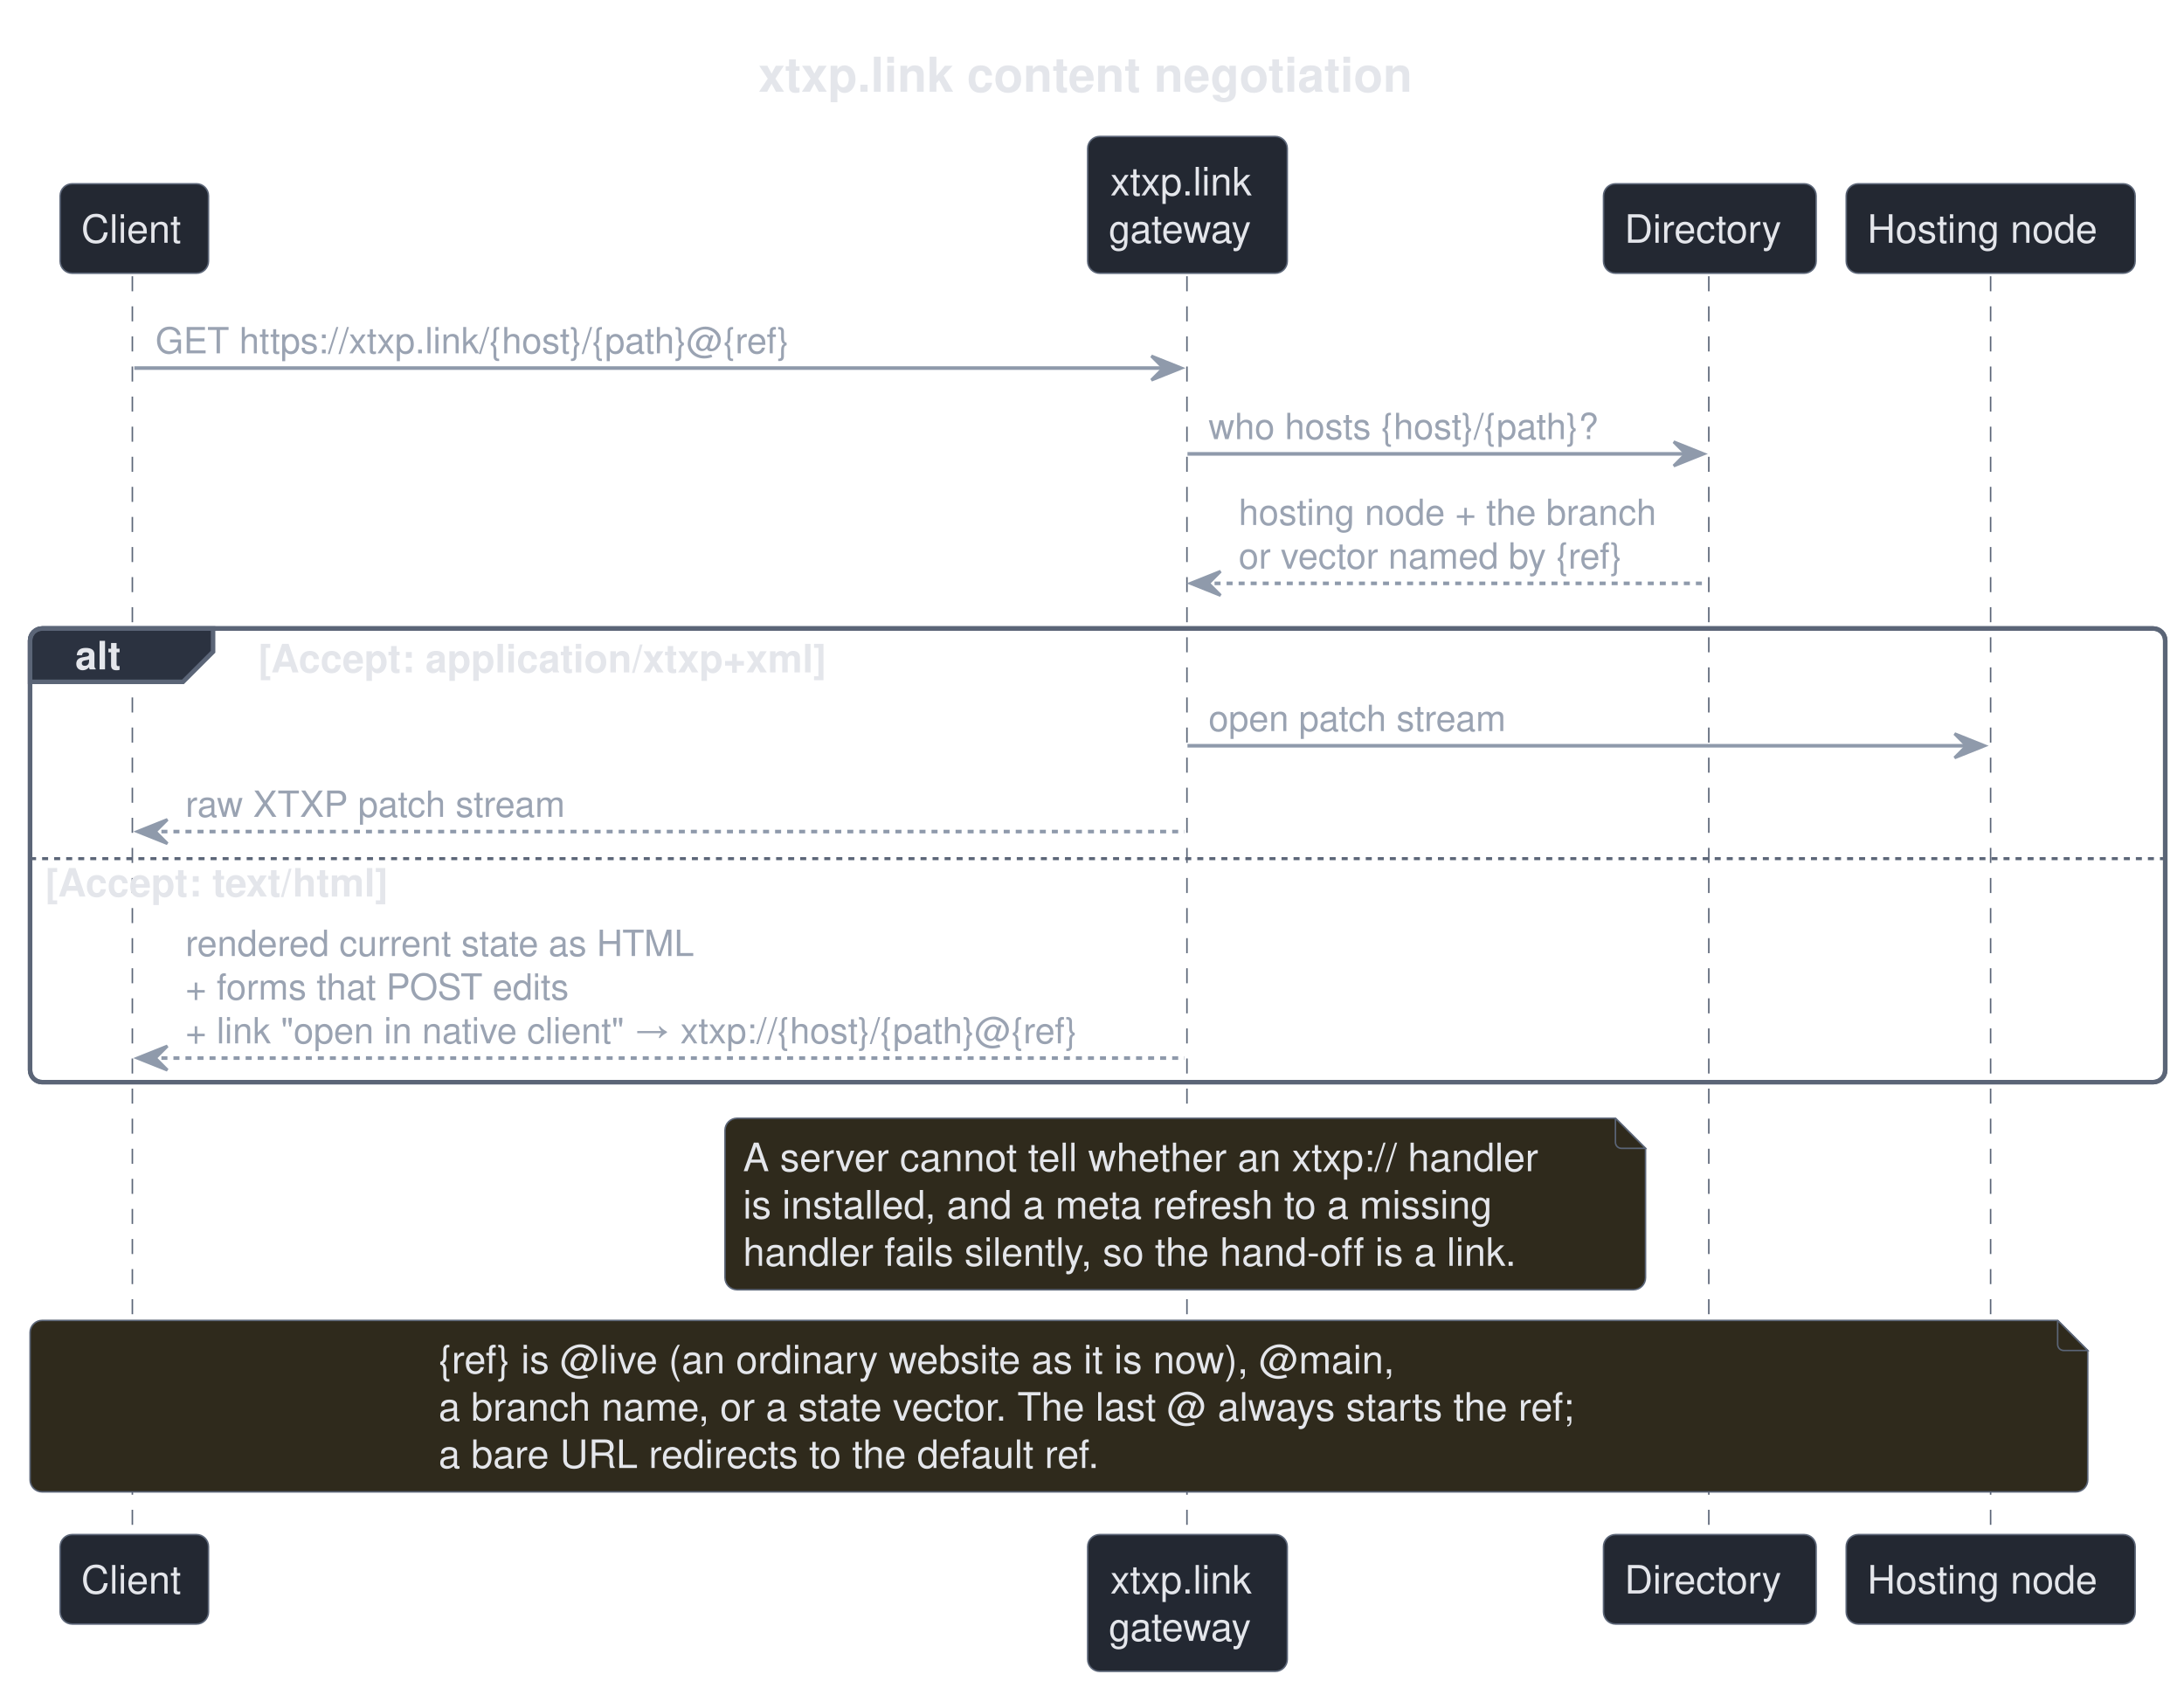
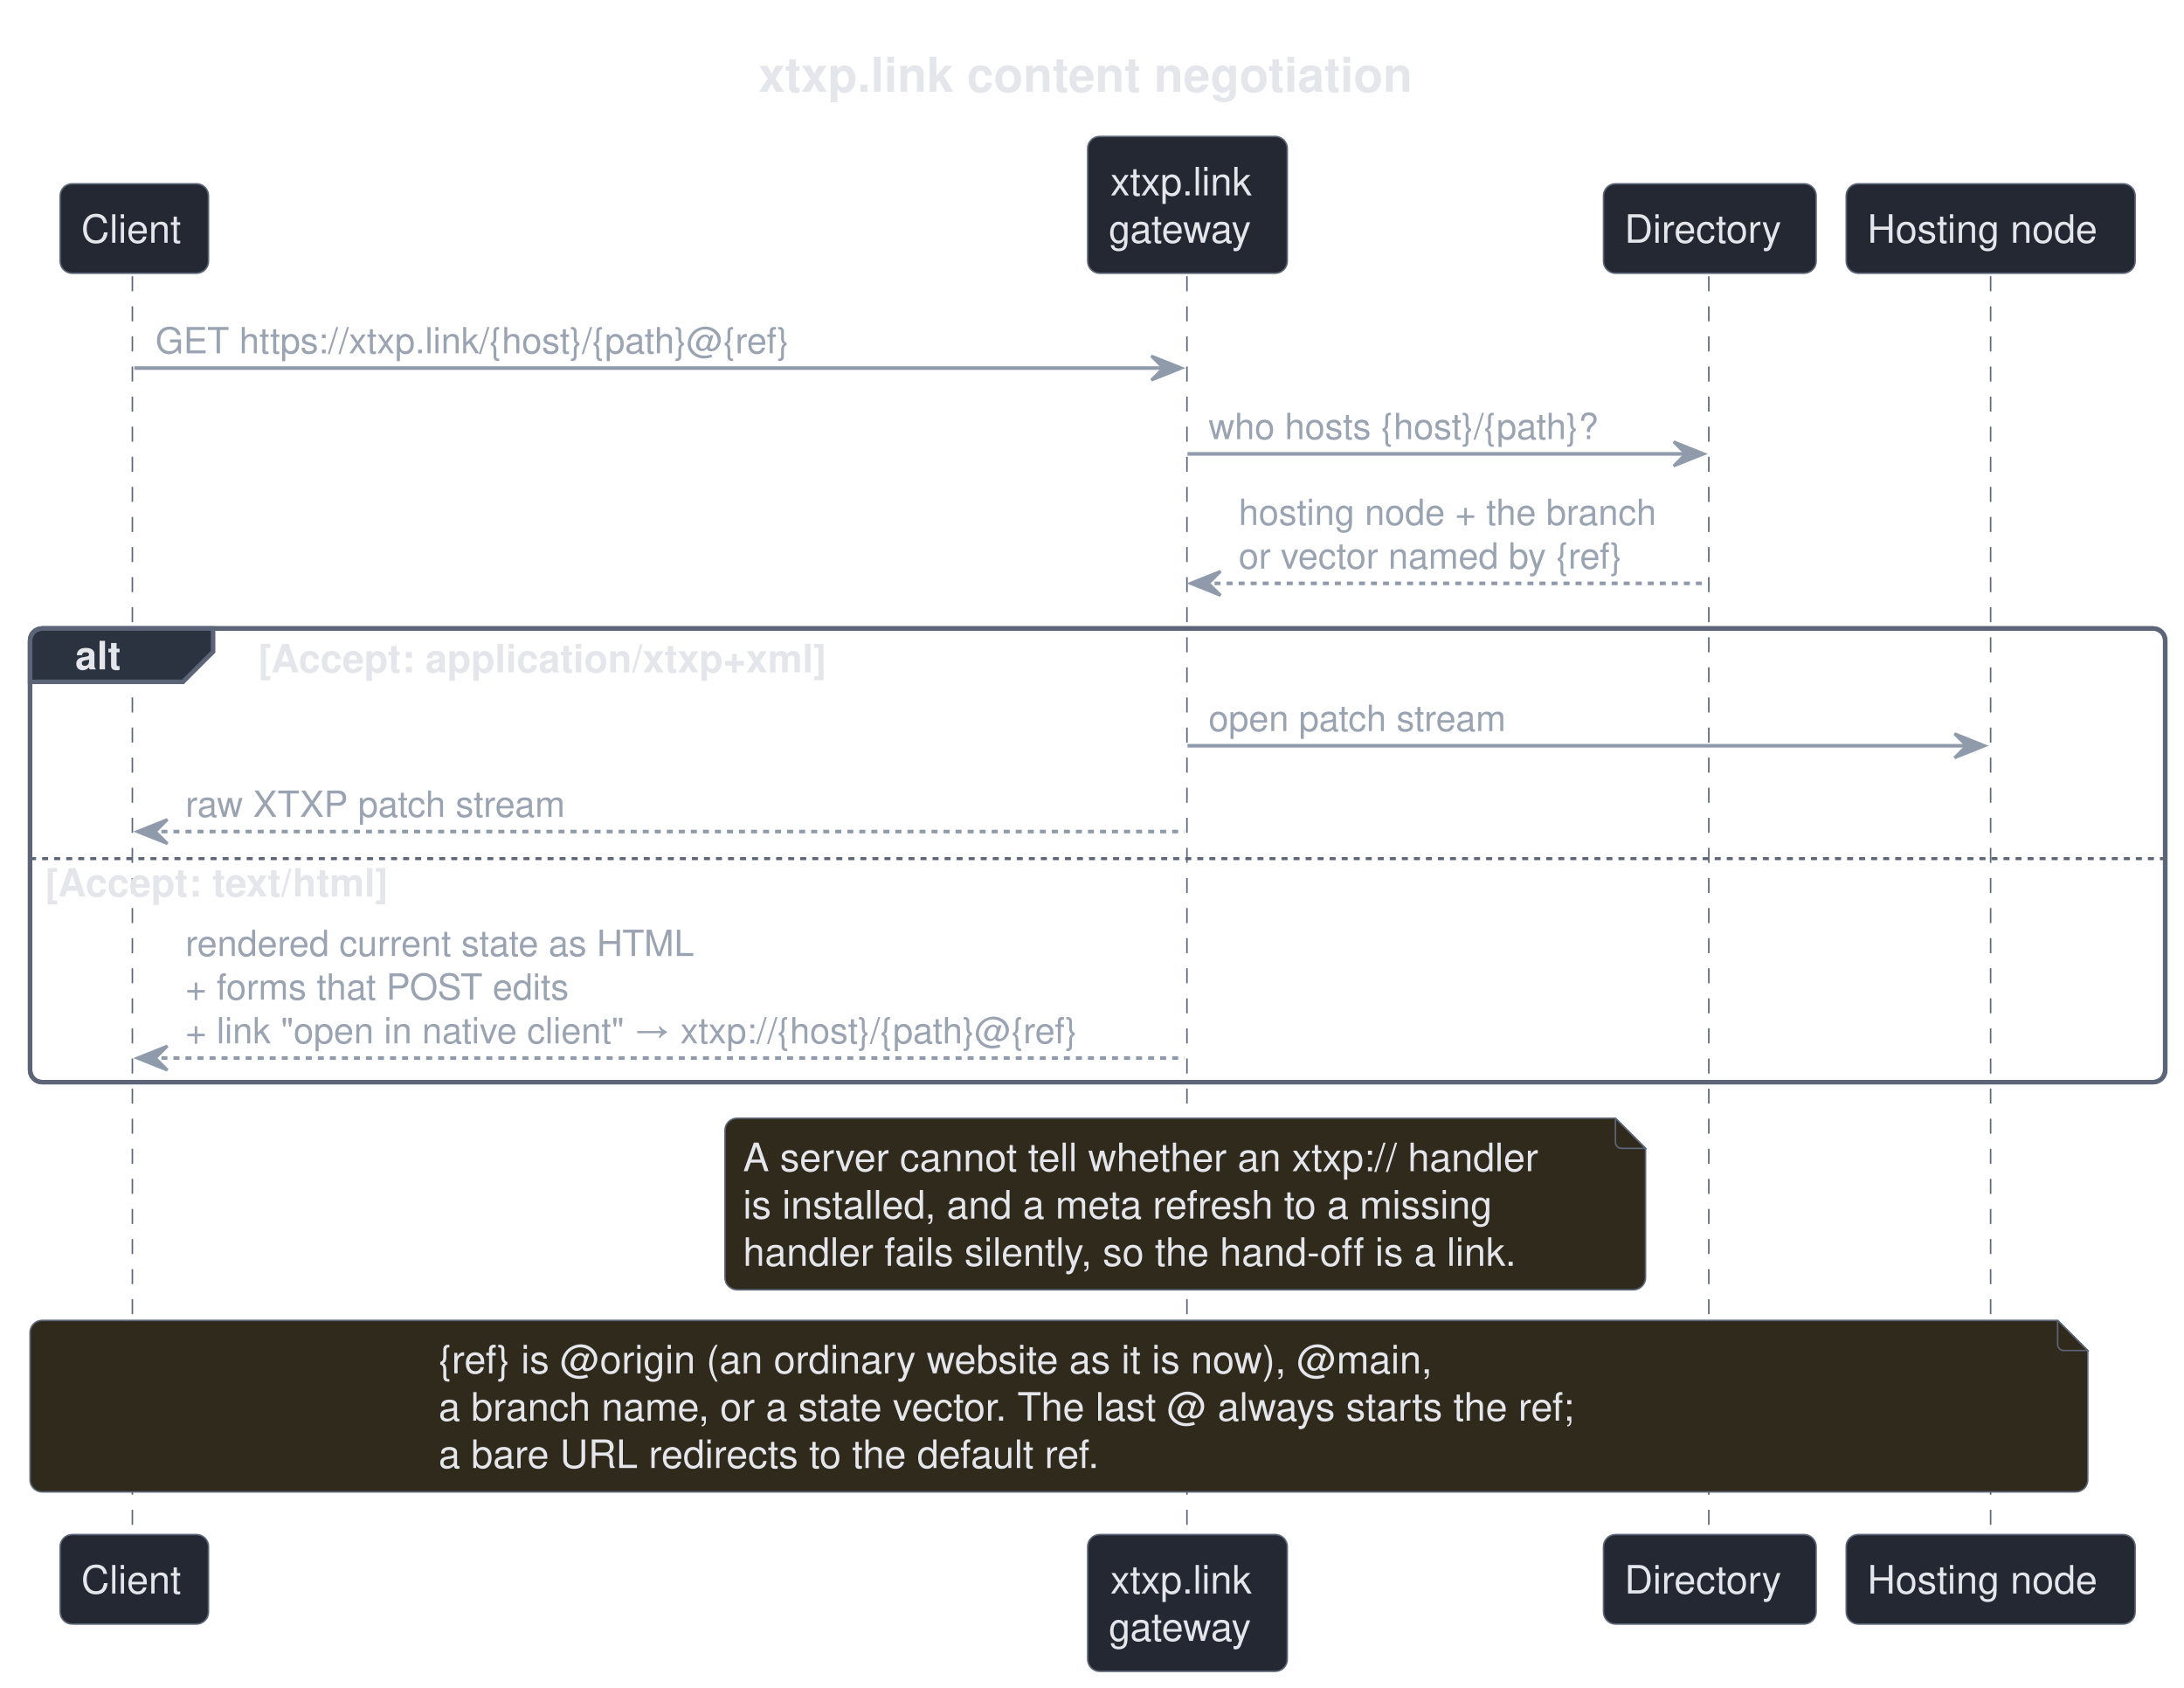
<svg xmlns="http://www.w3.org/2000/svg" contentStyleType="text/css" data-diagram-type="SEQUENCE" height="561px" preserveAspectRatio="none" style="width:726px;height:561px;" version="1.1" viewBox="0 0 726 561" width="726px" zoomAndPan="magnify">
  <defs />
  <g>
    <text fill="#E4E6EB" font-family="Helvetica" font-size="16" font-weight="bold" lengthAdjust="spacing" textLength="224.609" x="252.074" y="30.5">xtxp.link content negotiation</text>
    <rect fill="none" height="150.786" rx="4" ry="4" style="stroke:#5B6577;stroke-width:1.5;" width="709.758" x="10" y="208.897" />
    <g>
      <rect fill="#000000" fill-opacity="0" height="419.241" width="8" x="40.653" y="91.818" />
      <line style="stroke:#5B6577;stroke-width:0.5;stroke-dasharray:5,5;" x1="44" x2="44" y1="91.818" y2="511.06" />
    </g>
    <g>
      <rect fill="#000000" fill-opacity="0" height="419.241" width="8" x="390.739" y="91.818" />
      <line style="stroke:#5B6577;stroke-width:0.5;stroke-dasharray:5,5;" x1="394.564" x2="394.564" y1="91.818" y2="511.06" />
    </g>
    <g>
      <rect fill="#000000" fill-opacity="0" height="419.241" width="8" x="564.375" y="91.818" />
      <line style="stroke:#5B6577;stroke-width:0.5;stroke-dasharray:5,5;" x1="568.036" x2="568.036" y1="91.818" y2="511.06" />
    </g>
    <g>
      <rect fill="#000000" fill-opacity="0" height="419.241" width="8" x="657.736" y="91.818" />
      <line style="stroke:#5B6577;stroke-width:0.5;stroke-dasharray:5,5;" x1="661.715" x2="661.715" y1="91.818" y2="511.06" />
    </g>
    <g class="participant participant-head" data-participant="c">
      <rect fill="#232832" height="29.73" rx="4" ry="4" style="stroke:#5B6577;stroke-width:0.5;" width="49.306" x="20" y="61.089" />
      <text fill="#E4E6EB" font-family="Helvetica" font-size="13" lengthAdjust="spacing" textLength="35.306" x="27" y="80.683">Client</text>
    </g>
    <g class="participant participant-tail" data-participant="c">
      <rect fill="#232832" height="29.73" rx="4" ry="4" style="stroke:#5B6577;stroke-width:0.5;" width="49.306" x="20" y="510.06" />
      <text fill="#E4E6EB" font-family="Helvetica" font-size="13" lengthAdjust="spacing" textLength="35.306" x="27" y="529.653">Client</text>
    </g>
    <g class="participant participant-head" data-participant="gw">
      <rect fill="#232832" height="45.459" rx="4" ry="4" style="stroke:#5B6577;stroke-width:0.5;" width="66.349" x="361.564" y="45.359" />
      <text fill="#E4E6EB" font-family="Helvetica" font-size="13" lengthAdjust="spacing" textLength="51.264" x="369.107" y="64.953">xtxp.link</text>
      <text fill="#E4E6EB" font-family="Helvetica" font-size="13" lengthAdjust="spacing" textLength="52.349" x="368.564" y="80.683">gateway</text>
    </g>
    <g class="participant participant-tail" data-participant="gw">
      <rect fill="#232832" height="45.459" rx="4" ry="4" style="stroke:#5B6577;stroke-width:0.5;" width="66.349" x="361.564" y="510.06" />
      <text fill="#E4E6EB" font-family="Helvetica" font-size="13" lengthAdjust="spacing" textLength="51.264" x="369.107" y="529.653">xtxp.link</text>
      <text fill="#E4E6EB" font-family="Helvetica" font-size="13" lengthAdjust="spacing" textLength="52.349" x="368.564" y="545.383">gateway</text>
    </g>
    <g class="participant participant-head" data-participant="dir">
      <rect fill="#232832" height="29.73" rx="4" ry="4" style="stroke:#5B6577;stroke-width:0.5;" width="70.678" x="533.036" y="61.089" />
      <text fill="#E4E6EB" font-family="Helvetica" font-size="13" lengthAdjust="spacing" textLength="56.678" x="540.036" y="80.683">Directory</text>
    </g>
    <g class="participant participant-tail" data-participant="dir">
      <rect fill="#232832" height="29.73" rx="4" ry="4" style="stroke:#5B6577;stroke-width:0.5;" width="70.678" x="533.036" y="510.06" />
      <text fill="#E4E6EB" font-family="Helvetica" font-size="13" lengthAdjust="spacing" textLength="56.678" x="540.036" y="529.653">Directory</text>
    </g>
    <g class="participant participant-head" data-participant="node">
      <rect fill="#232832" height="29.73" rx="4" ry="4" style="stroke:#5B6577;stroke-width:0.5;" width="96.043" x="613.715" y="61.089" />
      <text fill="#E4E6EB" font-family="Helvetica" font-size="13" lengthAdjust="spacing" textLength="82.043" x="620.715" y="80.683">Hosting node</text>
    </g>
    <g class="participant participant-tail" data-participant="node">
      <rect fill="#232832" height="29.73" rx="4" ry="4" style="stroke:#5B6577;stroke-width:0.5;" width="96.043" x="613.715" y="510.06" />
      <text fill="#E4E6EB" font-family="Helvetica" font-size="13" lengthAdjust="spacing" textLength="82.043" x="620.715" y="529.653">Hosting node</text>
    </g>
    <g class="message" data-participant-1="c" data-participant-2="gw">
      <polygon fill="#8F9AAB" points="382.739,118.338,392.739,122.338,382.739,126.338,386.739,122.338" style="stroke:#8F9AAB;stroke-width:1;" />
      <line style="stroke:#8F9AAB;stroke-width:1.2;" x1="44.653" x2="388.739" y1="122.338" y2="122.338" />
      <text fill="#9AA3B2" font-family="Helvetica" font-size="12" lengthAdjust="spacing" textLength="231.885" x="51.653" y="117.443">GET https://xtxp.link/{host}/{path}@{ref}</text>
    </g>
    <g class="message" data-participant-1="gw" data-participant-2="dir">
      <polygon fill="#8F9AAB" points="556.375,146.857,566.375,150.857,556.375,154.857,560.375,150.857" style="stroke:#8F9AAB;stroke-width:1;" />
      <line style="stroke:#8F9AAB;stroke-width:1.2;" x1="394.739" x2="562.375" y1="150.857" y2="150.857" />
      <text fill="#9AA3B2" font-family="Helvetica" font-size="12" lengthAdjust="spacing" textLength="142.324" x="401.739" y="145.963">who hosts {host}/{path}?</text>
    </g>
    <g class="message" data-participant-1="dir" data-participant-2="gw">
      <polygon fill="#8F9AAB" points="405.739,189.897,395.739,193.897,405.739,197.897,401.739,193.897" style="stroke:#8F9AAB;stroke-width:1;" />
      <line style="stroke:#8F9AAB;stroke-width:1.2;stroke-dasharray:2,2;" x1="399.739" x2="567.375" y1="193.897" y2="193.897" />
      <text fill="#9AA3B2" font-family="Helvetica" font-size="12" lengthAdjust="spacing" textLength="149.637" x="411.739" y="174.482">hosting node + the branch</text>
      <text fill="#9AA3B2" font-family="Helvetica" font-size="12" lengthAdjust="spacing" textLength="140.408" x="411.739" y="189.002">or vector named by {ref}</text>
    </g>
    <path d="M14,208.897 L70.831,208.897 L70.831,216.626 L60.831,226.626 L10,226.626 L10,212.897 A4,4 0 0 1 14,208.897" fill="#2B3240" style="stroke:#5B6577;stroke-width:1.5;" />
    <rect fill="none" height="150.786" rx="4" ry="4" style="stroke:#5B6577;stroke-width:1.5;" width="709.758" x="10" y="208.897" />
    <text fill="#E4E6EB" font-family="Helvetica" font-size="13" font-weight="bold" lengthAdjust="spacing" textLength="15.831" x="25" y="222.49">alt</text>
    <text fill="#E4E6EB" font-family="Helvetica" font-size="13" font-weight="bold" lengthAdjust="spacing" textLength="198.288" x="85.831" y="223.49">[Accept: application/xtxp+xml]</text>
    <g class="message" data-participant-1="gw" data-participant-2="node">
      <polygon fill="#8F9AAB" points="649.736,243.875,659.736,247.875,649.736,251.875,653.736,247.875" style="stroke:#8F9AAB;stroke-width:1;" />
      <line style="stroke:#8F9AAB;stroke-width:1.2;" x1="394.739" x2="655.736" y1="247.875" y2="247.875" />
      <text fill="#9AA3B2" font-family="Helvetica" font-size="12" lengthAdjust="spacing" textLength="106.365" x="401.739" y="242.981">open patch stream</text>
    </g>
    <g class="message" data-participant-1="gw" data-participant-2="c">
      <polygon fill="#8F9AAB" points="55.653,272.394,45.653,276.394,55.653,280.394,51.653,276.394" style="stroke:#8F9AAB;stroke-width:1;" />
      <line style="stroke:#8F9AAB;stroke-width:1.2;stroke-dasharray:2,2;" x1="49.653" x2="393.739" y1="276.394" y2="276.394" />
      <text fill="#9AA3B2" font-family="Helvetica" font-size="12" lengthAdjust="spacing" textLength="133.969" x="61.653" y="271.5">raw XTXP patch stream</text>
    </g>
    <line style="stroke:#5B6577;stroke-width:1;stroke-dasharray:2,2;" x1="10" x2="719.758" y1="285.394" y2="285.394" />
    <text fill="#E4E6EB" font-family="Helvetica" font-size="13" font-weight="bold" lengthAdjust="spacing" textLength="121.018" x="15" y="297.988">[Accept: text/html]</text>
    <g class="message" data-participant-1="gw" data-participant-2="c">
      <polygon fill="#8F9AAB" points="55.653,347.683,45.653,351.683,55.653,355.683,51.653,351.683" style="stroke:#8F9AAB;stroke-width:1;" />
      <line style="stroke:#8F9AAB;stroke-width:1.2;stroke-dasharray:2,2;" x1="49.653" x2="393.739" y1="351.683" y2="351.683" />
      <text fill="#9AA3B2" font-family="Helvetica" font-size="12" lengthAdjust="spacing" textLength="181.588" x="61.653" y="317.749">rendered current state as HTML</text>
      <text fill="#9AA3B2" font-family="Helvetica" font-size="12" lengthAdjust="spacing" textLength="135.92" x="61.653" y="332.269">+ forms that POST edits</text>
      <text fill="#9AA3B2" font-family="Helvetica" font-size="12" lengthAdjust="spacing" textLength="326.086" x="61.653" y="346.788">+ link "open in native client" → xtxp://{host}/{path}@{ref}</text>
    </g>
    <path d="M241,375.683 L241,424.683 A4,4 0 0 0 245,428.683 L543,428.683 A4,4 0 0 0 547,424.683 L547,381.683 L537,371.683 L245,371.683 A4,4 0 0 0 241,375.683" fill="#2F2A1C" style="stroke:#5B6577;stroke-width:0.5;" />
    <path d="M537,371.683 L537,379.683 A2,2 0 0 0 539,381.683 L547,381.683 L537,371.683" fill="#2F2A1C" style="stroke:#5B6577;stroke-width:0.5;" />
    <text fill="#E4E6EB" font-family="Helvetica" font-size="13" lengthAdjust="spacing" textLength="285.01" x="247" y="389.276">A server cannot tell whether an xtxp:// handler</text>
    <text fill="#E4E6EB" font-family="Helvetica" font-size="13" lengthAdjust="spacing" textLength="265.56" x="247" y="405.006">is installed, and a meta refresh to a missing</text>
    <text fill="#E4E6EB" font-family="Helvetica" font-size="13" lengthAdjust="spacing" textLength="278.008" x="247" y="420.735">handler fails silently, so the hand-off is a link.</text>
    <path d="M10,442.871 L10,491.871 A4,4 0 0 0 14,495.871 L690,495.871 A4,4 0 0 0 694,491.871 L694,448.871 L684,438.871 L14,438.871 A4,4 0 0 0 10,442.871" fill="#2F2A1C" style="stroke:#5B6577;stroke-width:0.5;" />
    <path d="M684,438.871 L684,446.871 A2,2 0 0 0 686,448.871 L694,448.871 L684,438.871" fill="#2F2A1C" style="stroke:#5B6577;stroke-width:0.5;" />
-     <text fill="#E4E6EB" font-family="Helvetica" font-size="13" lengthAdjust="spacing" textLength="339.39" x="145.786" y="456.465">{ref} is @live (an ordinary website as it is now), @main,</text>
+     <text fill="#E4E6EB" font-family="Helvetica" font-size="13" lengthAdjust="spacing" textLength="352.847" x="145.786" y="456.465">{ref} is @origin (an ordinary website as it is now), @main,</text>
    <text fill="#E4E6EB" font-family="Helvetica" font-size="13" lengthAdjust="spacing" textLength="404.187" x="145.786" y="472.194">a branch name, or a state vector. The last @ always starts the ref;</text>
    <text fill="#E4E6EB" font-family="Helvetica" font-size="13" lengthAdjust="spacing" textLength="235.949" x="145.786" y="487.924">a bare URL redirects to the default ref.</text>
  </g>
</svg>
